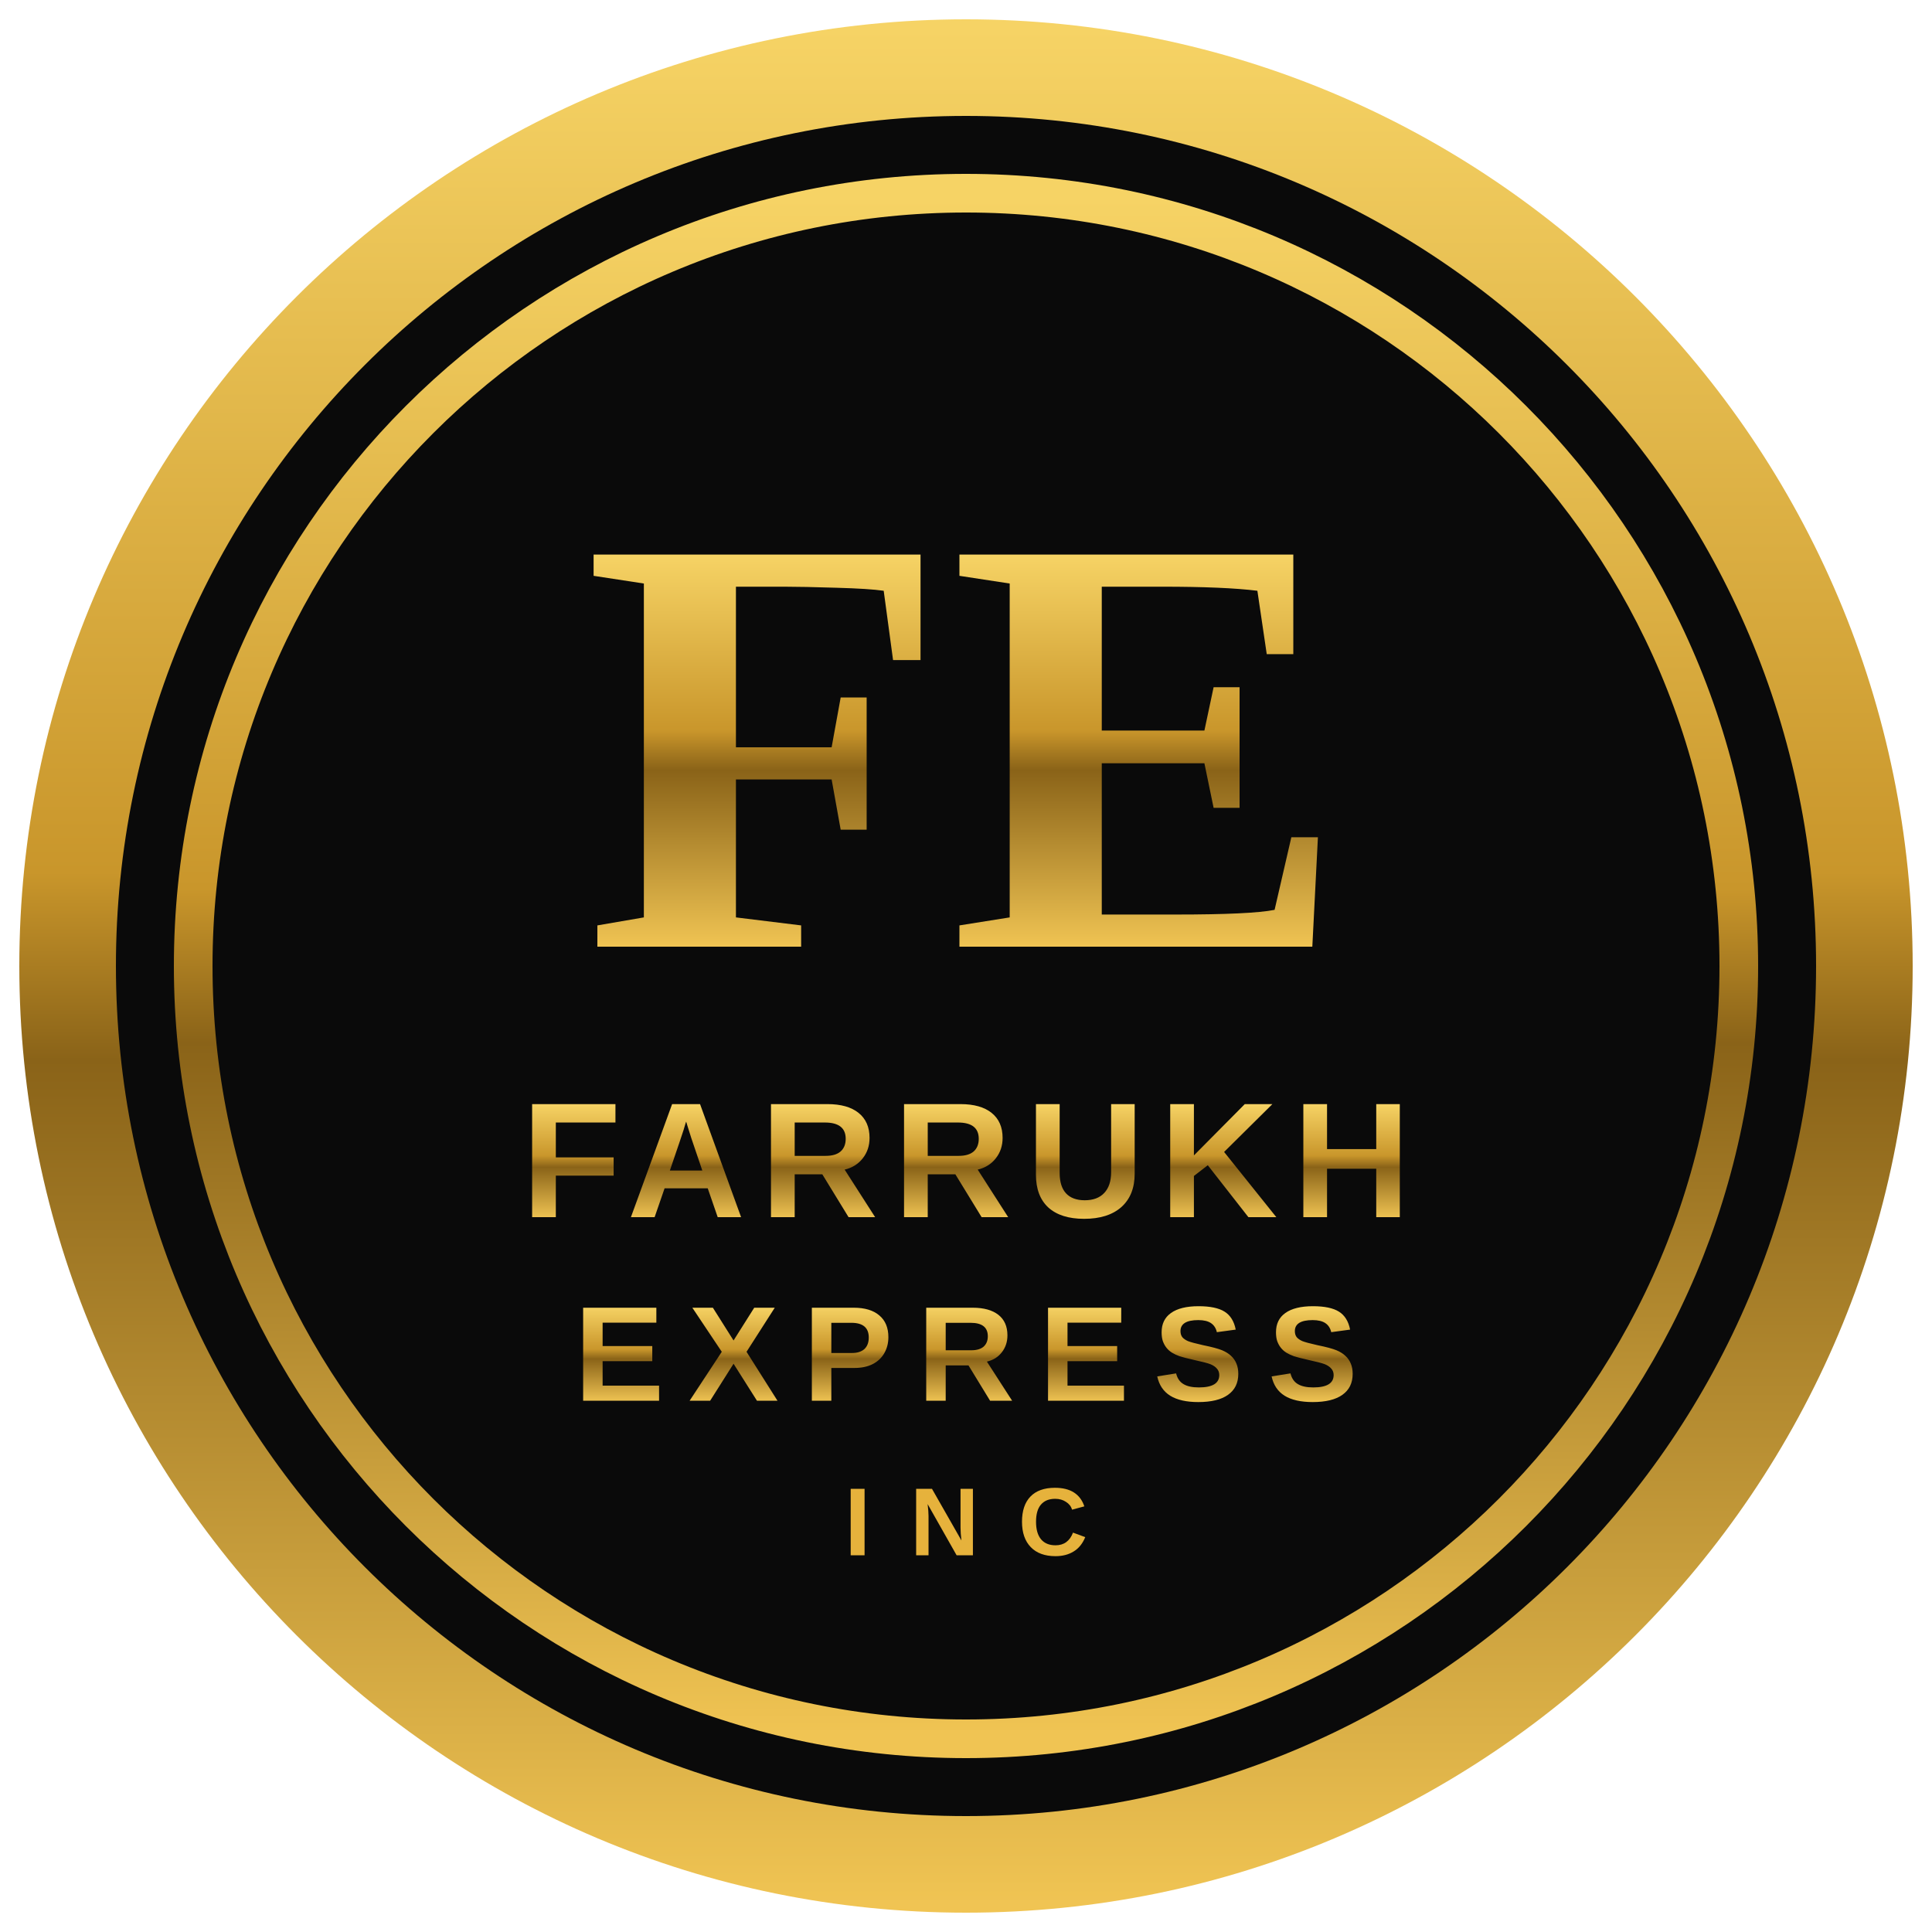
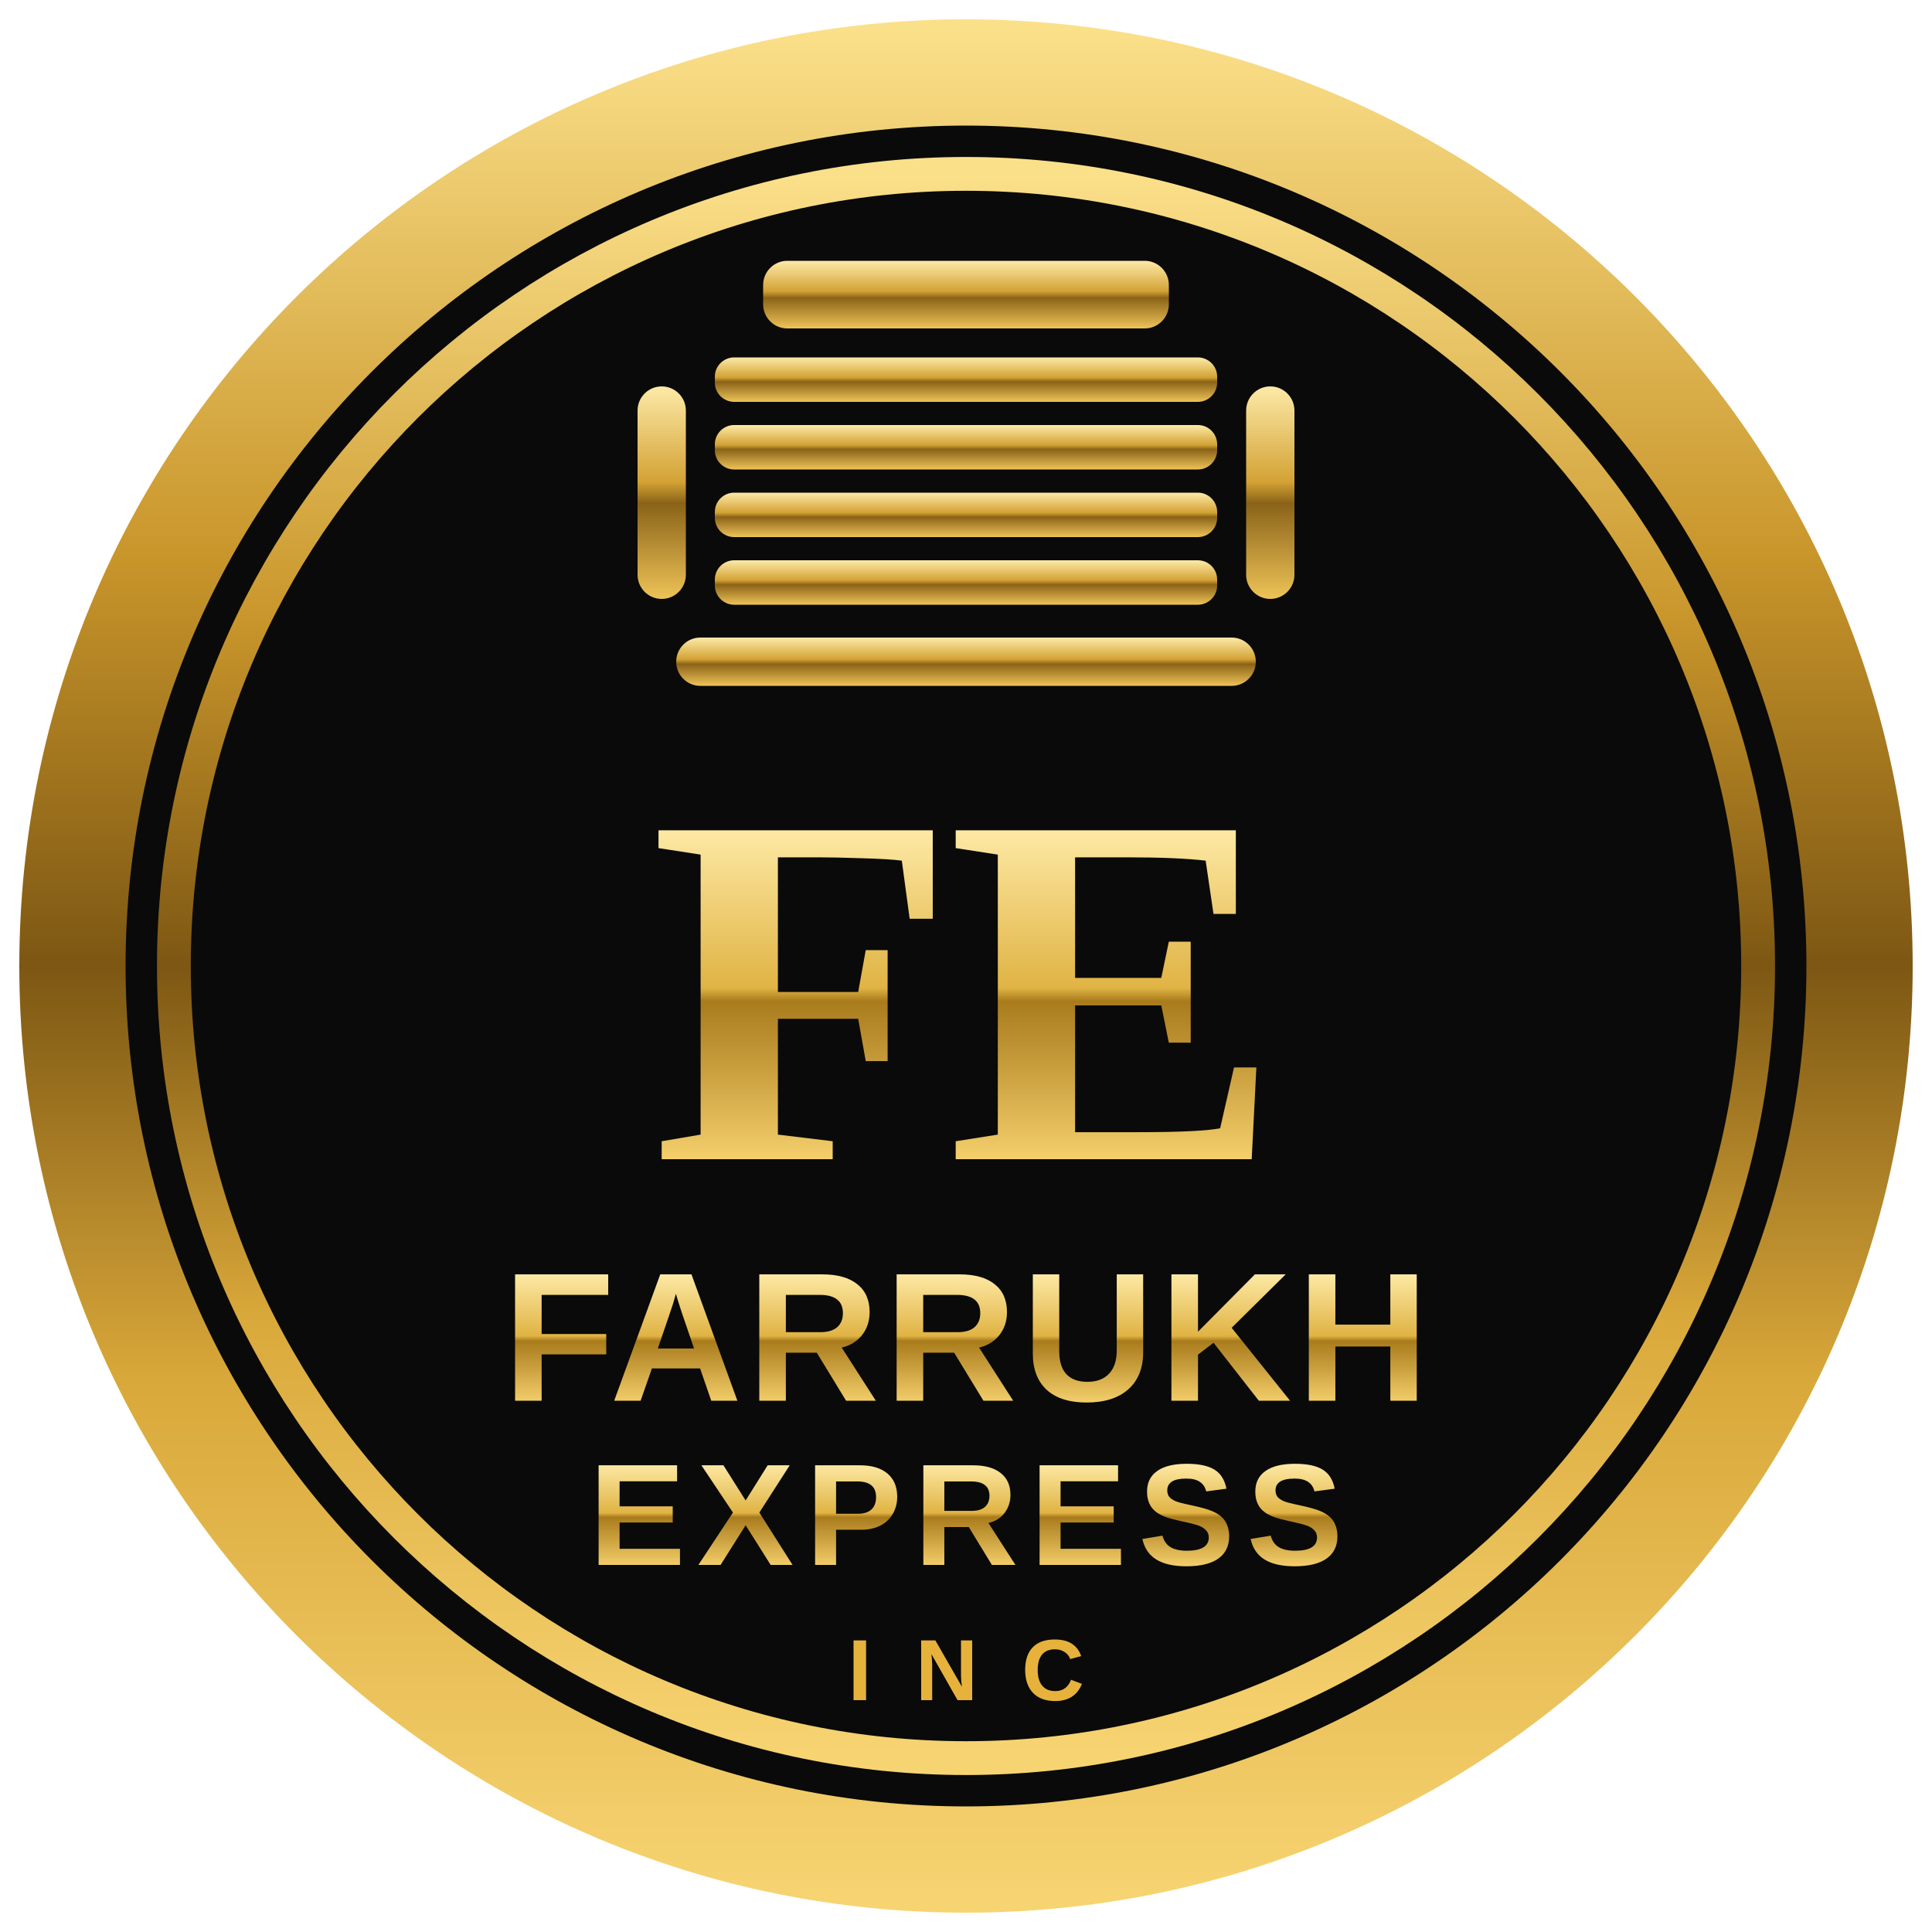
<svg xmlns="http://www.w3.org/2000/svg" viewBox="0 0 200 200" role="img" aria-label="Farrukh Express Inc">
  <defs>
-     <linearGradient id="g" x1="0" y1="0" x2="0" y2="1">
-       <stop offset="0" stop-color="#f6d365" />
-       <stop offset=".45" stop-color="#c9962b" />
+     <linearGradient id="ring" x1="0" y1="0" x2="0" y2="1">
+       <stop offset="0" stop-color="#fbe08a" />
+       <stop offset=".28" stop-color="#c9962b" />
+       <stop offset=".5" stop-color="#7d5713" />
+       <stop offset=".72" stop-color="#d9a83a" />
+       <stop offset="1" stop-color="#f7d472" />
+     </linearGradient>
+     <linearGradient id="type" x1="0" y1="0" x2="0" y2="1">
+       <stop offset="0" stop-color="#fde9a4" />
+       <stop offset=".48" stop-color="#e0b344" />
+       <stop offset=".52" stop-color="#a97b1c" />
+       <stop offset="1" stop-color="#f4cf6b" />
+     </linearGradient>
+     <linearGradient id="chrome" x1="0" y1="0" x2="0" y2="1">
+       <stop offset="0" stop-color="#fdeaa8" />
+       <stop offset=".45" stop-color="#d3a234" />
      <stop offset=".55" stop-color="#8a6318" />
-       <stop offset="1" stop-color="#f0c453" />
+       <stop offset="1" stop-color="#eec358" />
    </linearGradient>
  </defs>
-   <circle cx="100" cy="100" r="98" fill="url(#g)" />
-   <circle cx="100" cy="100" r="88" fill="#0a0a0a" />
-   <circle cx="100" cy="100" r="80" fill="none" stroke="url(#g)" stroke-width="4" />
-   <text x="100" y="98" text-anchor="middle" font-family="Georgia, 'Times New Roman', serif" font-weight="700" font-size="62" fill="url(#g)">FE</text>
-   <text x="100" y="126" text-anchor="middle" font-family="Arial, Helvetica, sans-serif" font-weight="700" font-size="17" letter-spacing="1.5" fill="url(#g)">FARRUKH</text>
-   <text x="100" y="145" text-anchor="middle" font-family="Arial, Helvetica, sans-serif" font-weight="700" font-size="14" letter-spacing="2.5" fill="url(#g)">EXPRESS</text>
-   <text x="100" y="161" text-anchor="middle" font-family="Arial, Helvetica, sans-serif" font-weight="700" font-size="10" letter-spacing="4" fill="#e6b23c">INC</text>
+   <circle cx="100" cy="100" r="98" fill="url(#ring)" />
+   <circle cx="100" cy="100" r="87" fill="#0a0a0a" />
+   <circle cx="100" cy="100" r="82" fill="none" stroke="url(#ring)" stroke-width="3.5" />
+   <g fill="url(#chrome)">
+     <rect x="79" y="27" width="42" height="7" rx="2.5" />
+     <rect x="74" y="37" width="52" height="4.6" rx="2" />
+     <rect x="74" y="44" width="52" height="4.6" rx="2" />
+     <rect x="74" y="51" width="52" height="4.6" rx="2" />
+     <rect x="74" y="58" width="52" height="4.6" rx="2" />
+     <rect x="66" y="40" width="5" height="22" rx="2.5" />
+     <rect x="129" y="40" width="5" height="22" rx="2.5" />
+     <rect x="70" y="66" width="60" height="5" rx="2.5" />
+   </g>
+   <text x="100" y="120" text-anchor="middle" font-family="Georgia, 'Times New Roman', serif" font-weight="700" font-size="52" fill="url(#type)" letter-spacing="-1">FE</text>
+   <text x="100" y="145" text-anchor="middle" font-family="Arial Black, Arial, Helvetica, sans-serif" font-weight="900" font-size="19" letter-spacing="0.5" fill="url(#type)">FARRUKH</text>
+   <text x="100" y="162" text-anchor="middle" font-family="Arial Black, Arial, Helvetica, sans-serif" font-weight="900" font-size="15" letter-spacing="1.2" fill="url(#type)">EXPRESS</text>
+   <text x="100" y="176" text-anchor="middle" font-family="Arial, Helvetica, sans-serif" font-weight="700" font-size="9" letter-spacing="4.5" fill="#e6b23c">INC</text>
</svg>
